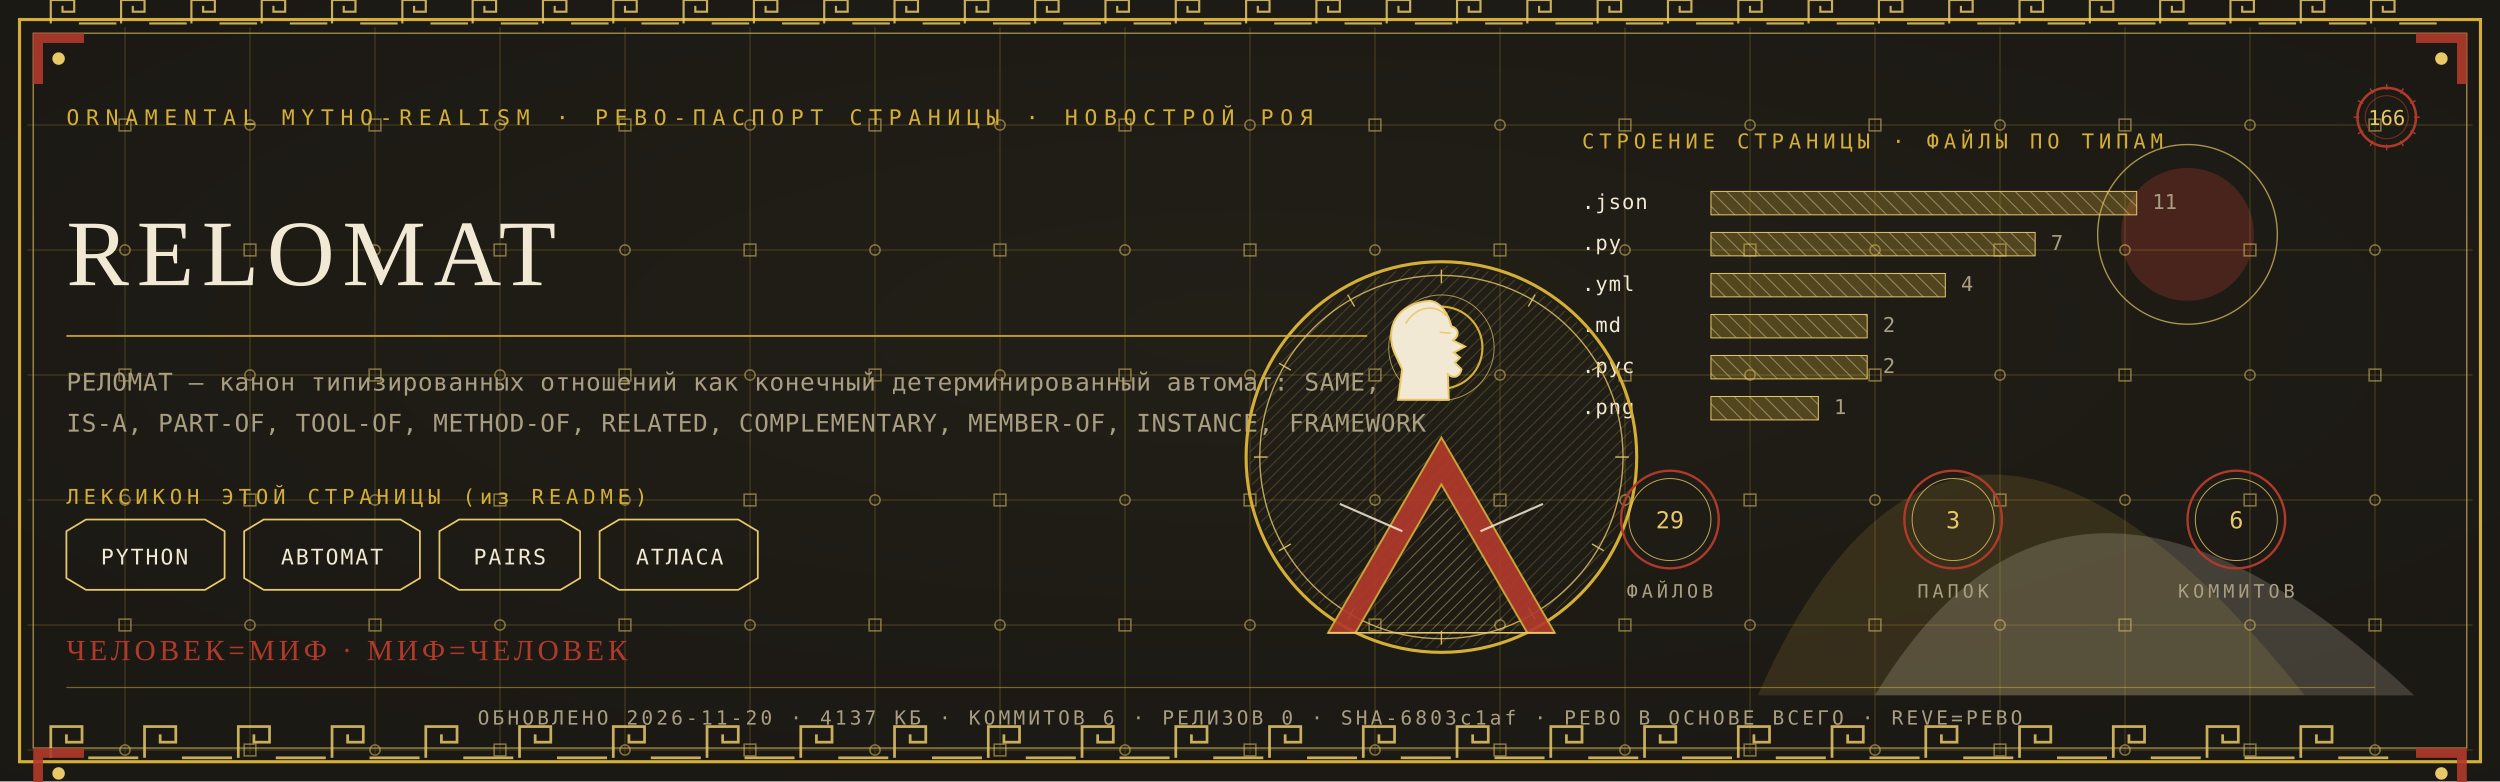
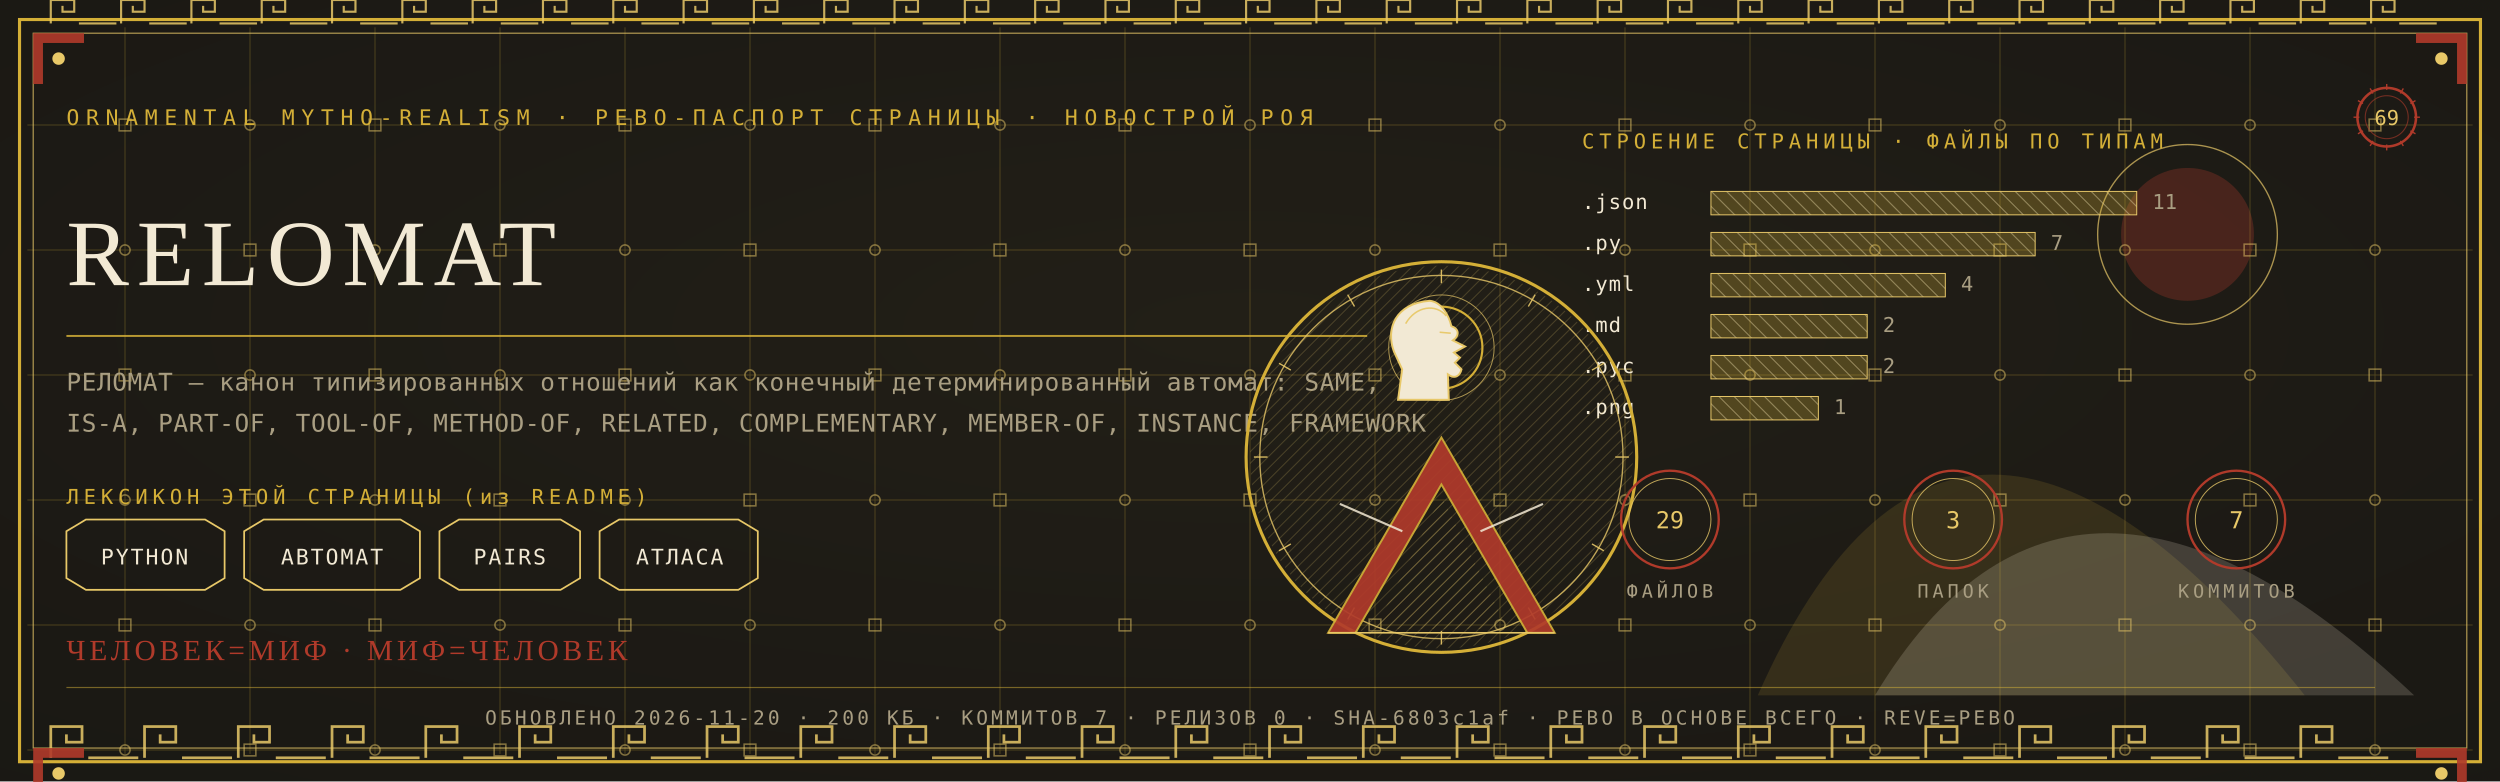
<svg xmlns="http://www.w3.org/2000/svg" viewBox="0 0 1280 400" width="1280" height="400">
  <defs>
-     <radialGradient id="rp166" cx="0.5" cy="0.42" r="1.1">
+     <radialGradient id="rp69" cx="0.5" cy="0.42" r="1.1">
      <stop offset="0" stop-color="#232017" />
      <stop offset="1" stop-color="#171512" />
    </radialGradient>
    <pattern id="hatchm" width="4.2" height="4.2" patternUnits="userSpaceOnUse" patternTransform="rotate(45)">
      <rect width="4.2" height="4.2" fill="none" />
      <line x1="0" y1="0" x2="0" y2="4.2" stroke="#E8C868" stroke-width="0.5" />
    </pattern>
    <pattern id="hatchv" width="5.5" height="5.5" patternUnits="userSpaceOnUse" patternTransform="rotate(-45)">
      <rect width="5.5" height="5.5" fill="none" />
      <line x1="0" y1="0" x2="0" y2="5.5" stroke="#F2E9D4" stroke-width="0.5" />
    </pattern>
  </defs>
  <rect width="1280" height="400" fill="#171512" />
-   <rect width="1280" height="400" fill="url(#rp166)" opacity="0.94" />
+   <rect width="1280" height="400" fill="url(#rp69)" opacity="0.94" />
  <path d="M 900 356 Q 1000 130 1180 356 Z" fill="#D4AF37" opacity="0.14" />
  <path d="M 960 356 Q 1060 190 1236 356 Z" fill="#F2E9D4" opacity="0.18" />
  <circle cx="1120" cy="120" r="34" fill="#B03A2A" opacity="0.30" />
  <circle cx="1120" cy="120" r="46" fill="none" stroke="#E8C868" stroke-width="0.7" opacity="0.7" />
  <g stroke="#D4AF37" stroke-width="0.45" opacity="0.30">
    <line x1="64" y1="14" x2="64" y2="386" />
    <line x1="128" y1="14" x2="128" y2="386" />
    <line x1="192" y1="14" x2="192" y2="386" />
    <line x1="256" y1="14" x2="256" y2="386" />
    <line x1="320" y1="14" x2="320" y2="386" />
    <line x1="384" y1="14" x2="384" y2="386" />
    <line x1="448" y1="14" x2="448" y2="386" />
    <line x1="512" y1="14" x2="512" y2="386" />
    <line x1="576" y1="14" x2="576" y2="386" />
    <line x1="640" y1="14" x2="640" y2="386" />
    <line x1="704" y1="14" x2="704" y2="386" />
    <line x1="768" y1="14" x2="768" y2="386" />
    <line x1="832" y1="14" x2="832" y2="386" />
    <line x1="896" y1="14" x2="896" y2="386" />
    <line x1="960" y1="14" x2="960" y2="386" />
    <line x1="1024" y1="14" x2="1024" y2="386" />
    <line x1="1088" y1="14" x2="1088" y2="386" />
    <line x1="1152" y1="14" x2="1152" y2="386" />
    <line x1="1216" y1="14" x2="1216" y2="386" />
    <line x1="14" y1="64" x2="1266" y2="64" />
    <line x1="14" y1="128" x2="1266" y2="128" />
    <line x1="14" y1="192" x2="1266" y2="192" />
    <line x1="14" y1="256" x2="1266" y2="256" />
    <line x1="14" y1="320" x2="1266" y2="320" />
    <line x1="14" y1="384" x2="1266" y2="384" />
  </g>
  <g fill="none" stroke="#E8C868" stroke-width="0.8" opacity="0.5">
    <rect x="61" y="61" width="6" height="6" />
    <circle cx="64" cy="128" r="2.6" />
    <rect x="61" y="189" width="6" height="6" />
    <circle cx="64" cy="256" r="2.6" />
    <rect x="61" y="317" width="6" height="6" />
    <circle cx="64" cy="384" r="2.6" />
    <circle cx="128" cy="64" r="2.6" />
    <rect x="125" y="125" width="6" height="6" />
    <circle cx="128" cy="192" r="2.6" />
    <rect x="125" y="253" width="6" height="6" />
    <circle cx="128" cy="320" r="2.6" />
    <rect x="125" y="381" width="6" height="6" />
    <rect x="189" y="61" width="6" height="6" />
    <circle cx="192" cy="128" r="2.6" />
    <rect x="189" y="189" width="6" height="6" />
    <circle cx="192" cy="256" r="2.6" />
    <rect x="189" y="317" width="6" height="6" />
    <circle cx="192" cy="384" r="2.6" />
    <circle cx="256" cy="64" r="2.6" />
    <rect x="253" y="125" width="6" height="6" />
    <circle cx="256" cy="192" r="2.6" />
    <rect x="253" y="253" width="6" height="6" />
    <circle cx="256" cy="320" r="2.6" />
    <rect x="253" y="381" width="6" height="6" />
    <rect x="317" y="61" width="6" height="6" />
    <circle cx="320" cy="128" r="2.6" />
    <rect x="317" y="189" width="6" height="6" />
    <circle cx="320" cy="256" r="2.6" />
    <rect x="317" y="317" width="6" height="6" />
    <circle cx="320" cy="384" r="2.6" />
    <circle cx="384" cy="64" r="2.6" />
    <rect x="381" y="125" width="6" height="6" />
    <circle cx="384" cy="192" r="2.6" />
    <rect x="381" y="253" width="6" height="6" />
    <circle cx="384" cy="320" r="2.6" />
    <rect x="381" y="381" width="6" height="6" />
    <rect x="445" y="61" width="6" height="6" />
    <circle cx="448" cy="128" r="2.6" />
    <rect x="445" y="189" width="6" height="6" />
    <circle cx="448" cy="256" r="2.6" />
    <rect x="445" y="317" width="6" height="6" />
    <circle cx="448" cy="384" r="2.6" />
    <circle cx="512" cy="64" r="2.6" />
    <rect x="509" y="125" width="6" height="6" />
    <circle cx="512" cy="192" r="2.6" />
    <rect x="509" y="253" width="6" height="6" />
    <circle cx="512" cy="320" r="2.6" />
    <rect x="509" y="381" width="6" height="6" />
    <rect x="573" y="61" width="6" height="6" />
    <circle cx="576" cy="128" r="2.6" />
    <rect x="573" y="189" width="6" height="6" />
    <circle cx="576" cy="256" r="2.6" />
    <rect x="573" y="317" width="6" height="6" />
    <circle cx="576" cy="384" r="2.6" />
    <circle cx="640" cy="64" r="2.6" />
    <rect x="637" y="125" width="6" height="6" />
    <circle cx="640" cy="192" r="2.6" />
    <rect x="637" y="253" width="6" height="6" />
    <circle cx="640" cy="320" r="2.6" />
    <rect x="637" y="381" width="6" height="6" />
    <rect x="701" y="61" width="6" height="6" />
    <circle cx="704" cy="128" r="2.6" />
    <rect x="701" y="189" width="6" height="6" />
    <circle cx="704" cy="256" r="2.6" />
    <rect x="701" y="317" width="6" height="6" />
    <circle cx="704" cy="384" r="2.6" />
    <circle cx="768" cy="64" r="2.6" />
    <rect x="765" y="125" width="6" height="6" />
    <circle cx="768" cy="192" r="2.6" />
    <rect x="765" y="253" width="6" height="6" />
    <circle cx="768" cy="320" r="2.6" />
    <rect x="765" y="381" width="6" height="6" />
    <rect x="829" y="61" width="6" height="6" />
    <circle cx="832" cy="128" r="2.6" />
    <rect x="829" y="189" width="6" height="6" />
    <circle cx="832" cy="256" r="2.6" />
    <rect x="829" y="317" width="6" height="6" />
    <circle cx="832" cy="384" r="2.6" />
    <circle cx="896" cy="64" r="2.6" />
    <rect x="893" y="125" width="6" height="6" />
    <circle cx="896" cy="192" r="2.6" />
    <rect x="893" y="253" width="6" height="6" />
    <circle cx="896" cy="320" r="2.6" />
    <rect x="893" y="381" width="6" height="6" />
    <rect x="957" y="61" width="6" height="6" />
    <circle cx="960" cy="128" r="2.6" />
    <rect x="957" y="189" width="6" height="6" />
    <circle cx="960" cy="256" r="2.6" />
    <rect x="957" y="317" width="6" height="6" />
    <circle cx="960" cy="384" r="2.6" />
    <circle cx="1024" cy="64" r="2.6" />
    <rect x="1021" y="125" width="6" height="6" />
    <circle cx="1024" cy="192" r="2.6" />
    <rect x="1021" y="253" width="6" height="6" />
    <circle cx="1024" cy="320" r="2.6" />
    <rect x="1021" y="381" width="6" height="6" />
    <rect x="1085" y="61" width="6" height="6" />
    <circle cx="1088" cy="128" r="2.6" />
    <rect x="1085" y="189" width="6" height="6" />
    <circle cx="1088" cy="256" r="2.6" />
    <rect x="1085" y="317" width="6" height="6" />
    <circle cx="1088" cy="384" r="2.6" />
    <circle cx="1152" cy="64" r="2.6" />
    <rect x="1149" y="125" width="6" height="6" />
    <circle cx="1152" cy="192" r="2.6" />
    <rect x="1149" y="253" width="6" height="6" />
    <circle cx="1152" cy="320" r="2.6" />
    <rect x="1149" y="381" width="6" height="6" />
    <rect x="1213" y="61" width="6" height="6" />
    <circle cx="1216" cy="128" r="2.6" />
    <rect x="1213" y="189" width="6" height="6" />
    <circle cx="1216" cy="256" r="2.6" />
    <rect x="1213" y="317" width="6" height="6" />
    <circle cx="1216" cy="384" r="2.6" />
  </g>
  <rect x="10" y="10" width="1260" height="380" fill="none" stroke="#D4AF37" stroke-width="1.6" />
  <rect x="17" y="17" width="1246" height="366" fill="none" stroke="#E8C868" stroke-width="0.6" opacity="0.75" />
  <g fill="none" stroke="#E8C868" stroke-width="1.4" opacity="0.85">
    <path d="M 26 388 L 26 372 L 42 372 L 42 380.0 L 34.0 380.0 L 34.0 376.0" />
    <line x1="45.2" y1="388" x2="70.8" y2="388" />
    <path d="M 74 388 L 74 372 L 90 372 L 90 380.0 L 82.0 380.0 L 82.0 376.0" />
    <line x1="93.2" y1="388" x2="118.8" y2="388" />
    <path d="M 122 388 L 122 372 L 138 372 L 138 380.0 L 130.0 380.0 L 130.0 376.0" />
    <line x1="141.2" y1="388" x2="166.8" y2="388" />
    <path d="M 170 388 L 170 372 L 186 372 L 186 380.0 L 178.0 380.0 L 178.0 376.0" />
    <line x1="189.2" y1="388" x2="214.8" y2="388" />
    <path d="M 218 388 L 218 372 L 234 372 L 234 380.0 L 226.0 380.0 L 226.0 376.0" />
    <line x1="237.2" y1="388" x2="262.8" y2="388" />
    <path d="M 266 388 L 266 372 L 282 372 L 282 380.0 L 274.0 380.0 L 274.0 376.0" />
    <line x1="285.2" y1="388" x2="310.8" y2="388" />
    <path d="M 314 388 L 314 372 L 330 372 L 330 380.0 L 322.0 380.0 L 322.0 376.0" />
    <line x1="333.2" y1="388" x2="358.8" y2="388" />
    <path d="M 362 388 L 362 372 L 378 372 L 378 380.0 L 370.0 380.0 L 370.0 376.0" />
    <line x1="381.2" y1="388" x2="406.8" y2="388" />
    <path d="M 410 388 L 410 372 L 426 372 L 426 380.0 L 418.0 380.0 L 418.0 376.0" />
    <line x1="429.2" y1="388" x2="454.8" y2="388" />
    <path d="M 458 388 L 458 372 L 474 372 L 474 380.0 L 466.0 380.0 L 466.0 376.0" />
    <line x1="477.2" y1="388" x2="502.8" y2="388" />
    <path d="M 506 388 L 506 372 L 522 372 L 522 380.0 L 514.0 380.0 L 514.0 376.0" />
    <line x1="525.2" y1="388" x2="550.8" y2="388" />
    <path d="M 554 388 L 554 372 L 570 372 L 570 380.0 L 562.0 380.0 L 562.0 376.0" />
    <line x1="573.2" y1="388" x2="598.8" y2="388" />
    <path d="M 602 388 L 602 372 L 618 372 L 618 380.0 L 610.0 380.0 L 610.0 376.0" />
    <line x1="621.2" y1="388" x2="646.8" y2="388" />
    <path d="M 650 388 L 650 372 L 666 372 L 666 380.0 L 658.0 380.0 L 658.0 376.0" />
    <line x1="669.2" y1="388" x2="694.8" y2="388" />
    <path d="M 698 388 L 698 372 L 714 372 L 714 380.0 L 706.0 380.0 L 706.0 376.0" />
    <line x1="717.2" y1="388" x2="742.8" y2="388" />
    <path d="M 746 388 L 746 372 L 762 372 L 762 380.0 L 754.0 380.0 L 754.0 376.0" />
    <line x1="765.2" y1="388" x2="790.8" y2="388" />
    <path d="M 794 388 L 794 372 L 810 372 L 810 380.0 L 802.0 380.0 L 802.0 376.0" />
    <line x1="813.2" y1="388" x2="838.8" y2="388" />
    <path d="M 842 388 L 842 372 L 858 372 L 858 380.0 L 850.0 380.0 L 850.0 376.0" />
    <line x1="861.2" y1="388" x2="886.8" y2="388" />
    <path d="M 890 388 L 890 372 L 906 372 L 906 380.0 L 898.0 380.0 L 898.0 376.0" />
    <line x1="909.2" y1="388" x2="934.8" y2="388" />
    <path d="M 938 388 L 938 372 L 954 372 L 954 380.0 L 946.0 380.0 L 946.0 376.0" />
    <line x1="957.2" y1="388" x2="982.8" y2="388" />
    <path d="M 986 388 L 986 372 L 1002 372 L 1002 380.0 L 994.0 380.0 L 994.0 376.0" />
    <line x1="1005.2" y1="388" x2="1030.8" y2="388" />
    <path d="M 1034 388 L 1034 372 L 1050 372 L 1050 380.0 L 1042.0 380.0 L 1042.0 376.0" />
    <line x1="1053.2" y1="388" x2="1078.8" y2="388" />
    <path d="M 1082 388 L 1082 372 L 1098 372 L 1098 380.0 L 1090.0 380.0 L 1090.0 376.0" />
    <line x1="1101.2" y1="388" x2="1126.8" y2="388" />
    <path d="M 1130 388 L 1130 372 L 1146 372 L 1146 380.0 L 1138.0 380.0 L 1138.0 376.0" />
    <line x1="1149.2" y1="388" x2="1174.8" y2="388" />
    <path d="M 1178 388 L 1178 372 L 1194 372 L 1194 380.0 L 1186.0 380.0 L 1186.0 376.0" />
    <line x1="1197.2" y1="388" x2="1222.8" y2="388" />
  </g>
  <g fill="none" stroke="#E8C868" stroke-width="1.1" opacity="0.85">
    <path d="M 26 12 L 26 0 L 38 0 L 38 6.0 L 32.0 6.0 L 32.0 3.0" />
    <line x1="40.4" y1="12" x2="59.6" y2="12" />
    <path d="M 62 12 L 62 0 L 74 0 L 74 6.0 L 68.0 6.0 L 68.0 3.0" />
    <line x1="76.4" y1="12" x2="95.6" y2="12" />
    <path d="M 98 12 L 98 0 L 110 0 L 110 6.0 L 104.0 6.0 L 104.0 3.0" />
    <line x1="112.4" y1="12" x2="131.6" y2="12" />
    <path d="M 134 12 L 134 0 L 146 0 L 146 6.0 L 140.0 6.0 L 140.0 3.0" />
    <line x1="148.4" y1="12" x2="167.6" y2="12" />
    <path d="M 170 12 L 170 0 L 182 0 L 182 6.0 L 176.0 6.0 L 176.0 3.0" />
    <line x1="184.4" y1="12" x2="203.6" y2="12" />
    <path d="M 206 12 L 206 0 L 218 0 L 218 6.0 L 212.0 6.0 L 212.0 3.0" />
    <line x1="220.4" y1="12" x2="239.6" y2="12" />
    <path d="M 242 12 L 242 0 L 254 0 L 254 6.0 L 248.0 6.0 L 248.0 3.0" />
    <line x1="256.4" y1="12" x2="275.6" y2="12" />
    <path d="M 278 12 L 278 0 L 290 0 L 290 6.0 L 284.0 6.0 L 284.0 3.0" />
    <line x1="292.4" y1="12" x2="311.6" y2="12" />
    <path d="M 314 12 L 314 0 L 326 0 L 326 6.0 L 320.0 6.0 L 320.0 3.0" />
    <line x1="328.4" y1="12" x2="347.6" y2="12" />
    <path d="M 350 12 L 350 0 L 362 0 L 362 6.0 L 356.0 6.0 L 356.0 3.0" />
    <line x1="364.4" y1="12" x2="383.6" y2="12" />
    <path d="M 386 12 L 386 0 L 398 0 L 398 6.0 L 392.0 6.0 L 392.0 3.0" />
    <line x1="400.4" y1="12" x2="419.6" y2="12" />
    <path d="M 422 12 L 422 0 L 434 0 L 434 6.0 L 428.0 6.0 L 428.0 3.0" />
    <line x1="436.4" y1="12" x2="455.6" y2="12" />
    <path d="M 458 12 L 458 0 L 470 0 L 470 6.0 L 464.0 6.0 L 464.0 3.0" />
    <line x1="472.4" y1="12" x2="491.6" y2="12" />
    <path d="M 494 12 L 494 0 L 506 0 L 506 6.0 L 500.0 6.0 L 500.0 3.0" />
    <line x1="508.4" y1="12" x2="527.6" y2="12" />
    <path d="M 530 12 L 530 0 L 542 0 L 542 6.0 L 536.0 6.0 L 536.0 3.0" />
    <line x1="544.4" y1="12" x2="563.6" y2="12" />
    <path d="M 566 12 L 566 0 L 578 0 L 578 6.0 L 572.0 6.0 L 572.0 3.0" />
    <line x1="580.4" y1="12" x2="599.6" y2="12" />
    <path d="M 602 12 L 602 0 L 614 0 L 614 6.0 L 608.0 6.0 L 608.0 3.0" />
    <line x1="616.4" y1="12" x2="635.6" y2="12" />
    <path d="M 638 12 L 638 0 L 650 0 L 650 6.0 L 644.0 6.0 L 644.0 3.0" />
    <line x1="652.4" y1="12" x2="671.6" y2="12" />
    <path d="M 674 12 L 674 0 L 686 0 L 686 6.0 L 680.0 6.0 L 680.0 3.0" />
    <line x1="688.4" y1="12" x2="707.6" y2="12" />
    <path d="M 710 12 L 710 0 L 722 0 L 722 6.0 L 716.0 6.0 L 716.0 3.0" />
    <line x1="724.4" y1="12" x2="743.6" y2="12" />
    <path d="M 746 12 L 746 0 L 758 0 L 758 6.0 L 752.0 6.0 L 752.0 3.0" />
    <line x1="760.4" y1="12" x2="779.6" y2="12" />
    <path d="M 782 12 L 782 0 L 794 0 L 794 6.0 L 788.0 6.0 L 788.0 3.0" />
    <line x1="796.4" y1="12" x2="815.6" y2="12" />
    <path d="M 818 12 L 818 0 L 830 0 L 830 6.0 L 824.0 6.0 L 824.0 3.0" />
    <line x1="832.4" y1="12" x2="851.6" y2="12" />
    <path d="M 854 12 L 854 0 L 866 0 L 866 6.0 L 860.0 6.0 L 860.0 3.0" />
    <line x1="868.4" y1="12" x2="887.6" y2="12" />
    <path d="M 890 12 L 890 0 L 902 0 L 902 6.0 L 896.0 6.0 L 896.0 3.0" />
    <line x1="904.4" y1="12" x2="923.6" y2="12" />
    <path d="M 926 12 L 926 0 L 938 0 L 938 6.0 L 932.0 6.0 L 932.0 3.0" />
    <line x1="940.4" y1="12" x2="959.6" y2="12" />
    <path d="M 962 12 L 962 0 L 974 0 L 974 6.0 L 968.0 6.0 L 968.0 3.0" />
    <line x1="976.4" y1="12" x2="995.6" y2="12" />
    <path d="M 998 12 L 998 0 L 1010 0 L 1010 6.0 L 1004.0 6.0 L 1004.0 3.0" />
    <line x1="1012.4" y1="12" x2="1031.6" y2="12" />
    <path d="M 1034 12 L 1034 0 L 1046 0 L 1046 6.0 L 1040.0 6.0 L 1040.0 3.0" />
    <line x1="1048.4" y1="12" x2="1067.6" y2="12" />
    <path d="M 1070 12 L 1070 0 L 1082 0 L 1082 6.0 L 1076.0 6.0 L 1076.0 3.0" />
    <line x1="1084.4" y1="12" x2="1103.6" y2="12" />
    <path d="M 1106 12 L 1106 0 L 1118 0 L 1118 6.0 L 1112.0 6.0 L 1112.0 3.0" />
    <line x1="1120.4" y1="12" x2="1139.6" y2="12" />
    <path d="M 1142 12 L 1142 0 L 1154 0 L 1154 6.0 L 1148.0 6.0 L 1148.0 3.0" />
    <line x1="1156.4" y1="12" x2="1175.6" y2="12" />
    <path d="M 1178 12 L 1178 0 L 1190 0 L 1190 6.0 L 1184.0 6.0 L 1184.0 3.0" />
    <line x1="1192.4" y1="12" x2="1211.6" y2="12" />
    <path d="M 1214 12 L 1214 0 L 1226 0 L 1226 6.0 L 1220.0 6.0 L 1220.0 3.0" />
    <line x1="1228.4" y1="12" x2="1247.6" y2="12" />
  </g>
  <g transform="translate(17,17) scale(1,1)">
    <path d="M 0 0 L 26 0 L 26 5 L 5 5 L 5 26 L 0 26 Z" fill="#B03A2A" opacity="0.9" />
    <circle cx="13" cy="13" r="3.2" fill="#E8C868" />
  </g>
  <g transform="translate(1263,17) scale(-1,1)">
    <path d="M 0 0 L 26 0 L 26 5 L 5 5 L 5 26 L 0 26 Z" fill="#B03A2A" opacity="0.9" />
    <circle cx="13" cy="13" r="3.2" fill="#E8C868" />
  </g>
  <g transform="translate(17,383) scale(1,1)">
    <path d="M 0 0 L 26 0 L 26 5 L 5 5 L 5 26 L 0 26 Z" fill="#B03A2A" opacity="0.9" />
    <circle cx="13" cy="13" r="3.2" fill="#E8C868" />
  </g>
  <g transform="translate(1263,383) scale(-1,1)">
    <path d="M 0 0 L 26 0 L 26 5 L 5 5 L 5 26 L 0 26 Z" fill="#B03A2A" opacity="0.9" />
    <circle cx="13" cy="13" r="3.2" fill="#E8C868" />
  </g>
  <text x="34" y="64" font-family="'Cascadia Mono', ui-monospace, Consolas, monospace" font-size="11" fill="#D4AF37" letter-spacing="3.4">ORNAMENTAL MYTHO-REALISM · РЕВО-ПАСПОРТ СТРАНИЦЫ · НОВОСТРОЙ РОЯ</text>
  <g transform="translate(1222,60)">
    <circle r="15" fill="none" stroke="#B03A2A" stroke-width="1.3" />
    <circle r="11" fill="none" stroke="#B03A2A" stroke-width="0.55" opacity="0.6" />
-     <text y="4" text-anchor="middle" font-family="'Cascadia Mono', ui-monospace, Consolas, monospace" font-size="10.5" fill="#E8C868">166</text>
+     <text y="4" text-anchor="middle" font-family="'Cascadia Mono', ui-monospace, Consolas, monospace" font-size="10.5" fill="#E8C868">69</text>
    <g stroke="#B03A2A" stroke-width="0.7">
      <line x1="0" y1="-17" x2="0" y2="-14" transform="rotate(0)" />
      <line x1="0" y1="-17" x2="0" y2="-14" transform="rotate(30)" />
      <line x1="0" y1="-17" x2="0" y2="-14" transform="rotate(60)" />
      <line x1="0" y1="-17" x2="0" y2="-14" transform="rotate(90)" />
      <line x1="0" y1="-17" x2="0" y2="-14" transform="rotate(120)" />
      <line x1="0" y1="-17" x2="0" y2="-14" transform="rotate(150)" />
      <line x1="0" y1="-17" x2="0" y2="-14" transform="rotate(180)" />
      <line x1="0" y1="-17" x2="0" y2="-14" transform="rotate(210)" />
      <line x1="0" y1="-17" x2="0" y2="-14" transform="rotate(240)" />
      <line x1="0" y1="-17" x2="0" y2="-14" transform="rotate(270)" />
      <line x1="0" y1="-17" x2="0" y2="-14" transform="rotate(300)" />
      <line x1="0" y1="-17" x2="0" y2="-14" transform="rotate(330)" />
    </g>
  </g>
  <text x="34" y="146" font-family="Georgia, 'Times New Roman', serif" font-size="48.0" fill="#F2E9D4" letter-spacing="4">RELOMAT</text>
  <line x1="34" y1="172" x2="700" y2="172" stroke="#D4AF37" stroke-width="1" opacity="0.85" />
  <text x="34" y="200" font-family="'Cascadia Mono', ui-monospace, Consolas, monospace" font-size="12.5" fill="#A99E82" letter-spacing="0.3">РЕЛОМАТ — канон типизированных отношений как конечный детерминированный автомат: SAME,</text>
  <text x="34" y="221" font-family="'Cascadia Mono', ui-monospace, Consolas, monospace" font-size="12.5" fill="#A99E82" letter-spacing="0.3">IS-A, PART-OF, TOOL-OF, METHOD-OF, RELATED, COMPLEMENTARY, MEMBER-OF, INSTANCE, FRAMEWORK</text>
  <text x="34" y="258" font-family="'Cascadia Mono', ui-monospace, Consolas, monospace" font-size="10.5" fill="#D4AF37" letter-spacing="2.5">ЛЕКСИКОН ЭТОЙ СТРАНИЦЫ (из README)</text>
  <path d="M 34 272 L 44 266 L 105 266 L 115 272 L 115 296 L 105 302 L 44 302 L 34 296 Z" fill="none" stroke="#E8C868" stroke-width="0.9" />
  <text x="74" y="289" text-anchor="middle" font-family="'Cascadia Mono', ui-monospace, Consolas, monospace" font-size="11" fill="#F2E9D4" letter-spacing="1">PYTHON</text>
  <path d="M 125 272 L 135 266 L 205 266 L 215 272 L 215 296 L 205 302 L 135 302 L 125 296 Z" fill="none" stroke="#E8C868" stroke-width="0.9" />
  <text x="170" y="289" text-anchor="middle" font-family="'Cascadia Mono', ui-monospace, Consolas, monospace" font-size="11" fill="#F2E9D4" letter-spacing="1">АВТОМАТ</text>
  <path d="M 225 272 L 235 266 L 287 266 L 297 272 L 297 296 L 287 302 L 235 302 L 225 296 Z" fill="none" stroke="#E8C868" stroke-width="0.9" />
  <text x="261" y="289" text-anchor="middle" font-family="'Cascadia Mono', ui-monospace, Consolas, monospace" font-size="11" fill="#F2E9D4" letter-spacing="1">PAIRS</text>
  <path d="M 307 272 L 317 266 L 378 266 L 388 272 L 388 296 L 378 302 L 317 302 L 307 296 Z" fill="none" stroke="#E8C868" stroke-width="0.9" />
  <text x="348" y="289" text-anchor="middle" font-family="'Cascadia Mono', ui-monospace, Consolas, monospace" font-size="11" fill="#F2E9D4" letter-spacing="1">АТЛАСА</text>
  <text x="810" y="76" font-family="'Cascadia Mono', ui-monospace, Consolas, monospace" font-size="10.5" fill="#D4AF37" letter-spacing="2.5">СТРОЕНИЕ СТРАНИЦЫ · ФАЙЛЫ ПО ТИПАМ</text>
  <text x="810" y="107" font-family="'Cascadia Mono', ui-monospace, Consolas, monospace" font-size="10.5" fill="#F2E9D4" letter-spacing="0.5">.json</text>
  <rect x="876" y="98" width="218" height="12" fill="url(#hatchv)" opacity="0.9" />
  <rect x="876" y="98" width="218" height="12" fill="#D4AF37" opacity="0.28" />
  <rect x="876" y="98" width="218" height="12" fill="none" stroke="#E8C868" stroke-width="0.5" />
  <text x="1102" y="107" font-family="'Cascadia Mono', ui-monospace, Consolas, monospace" font-size="10.5" fill="#A99E82">11</text>
  <text x="810" y="128" font-family="'Cascadia Mono', ui-monospace, Consolas, monospace" font-size="10.5" fill="#F2E9D4" letter-spacing="0.5">.py</text>
  <rect x="876" y="119" width="166" height="12" fill="url(#hatchv)" opacity="0.9" />
  <rect x="876" y="119" width="166" height="12" fill="#D4AF37" opacity="0.28" />
  <rect x="876" y="119" width="166" height="12" fill="none" stroke="#E8C868" stroke-width="0.5" />
  <text x="1050" y="128" font-family="'Cascadia Mono', ui-monospace, Consolas, monospace" font-size="10.5" fill="#A99E82">7</text>
  <text x="810" y="149" font-family="'Cascadia Mono', ui-monospace, Consolas, monospace" font-size="10.5" fill="#F2E9D4" letter-spacing="0.5">.yml</text>
  <rect x="876" y="140" width="120" height="12" fill="url(#hatchv)" opacity="0.9" />
  <rect x="876" y="140" width="120" height="12" fill="#D4AF37" opacity="0.28" />
  <rect x="876" y="140" width="120" height="12" fill="none" stroke="#E8C868" stroke-width="0.5" />
  <text x="1004" y="149" font-family="'Cascadia Mono', ui-monospace, Consolas, monospace" font-size="10.5" fill="#A99E82">4</text>
  <text x="810" y="170" font-family="'Cascadia Mono', ui-monospace, Consolas, monospace" font-size="10.5" fill="#F2E9D4" letter-spacing="0.5">.md</text>
  <rect x="876" y="161" width="80" height="12" fill="url(#hatchv)" opacity="0.9" />
  <rect x="876" y="161" width="80" height="12" fill="#D4AF37" opacity="0.28" />
  <rect x="876" y="161" width="80" height="12" fill="none" stroke="#E8C868" stroke-width="0.5" />
  <text x="964" y="170" font-family="'Cascadia Mono', ui-monospace, Consolas, monospace" font-size="10.5" fill="#A99E82">2</text>
  <text x="810" y="191" font-family="'Cascadia Mono', ui-monospace, Consolas, monospace" font-size="10.5" fill="#F2E9D4" letter-spacing="0.5">.pyc</text>
  <rect x="876" y="182" width="80" height="12" fill="url(#hatchv)" opacity="0.9" />
  <rect x="876" y="182" width="80" height="12" fill="#D4AF37" opacity="0.28" />
  <rect x="876" y="182" width="80" height="12" fill="none" stroke="#E8C868" stroke-width="0.5" />
  <text x="964" y="191" font-family="'Cascadia Mono', ui-monospace, Consolas, monospace" font-size="10.5" fill="#A99E82">2</text>
  <text x="810" y="212" font-family="'Cascadia Mono', ui-monospace, Consolas, monospace" font-size="10.5" fill="#F2E9D4" letter-spacing="0.5">.png</text>
  <rect x="876" y="203" width="55" height="12" fill="url(#hatchv)" opacity="0.9" />
  <rect x="876" y="203" width="55" height="12" fill="#D4AF37" opacity="0.28" />
  <rect x="876" y="203" width="55" height="12" fill="none" stroke="#E8C868" stroke-width="0.5" />
  <text x="939" y="212" font-family="'Cascadia Mono', ui-monospace, Consolas, monospace" font-size="10.5" fill="#A99E82">1</text>
  <g transform="translate(738,234)">
    <circle r="100" fill="none" stroke="#D4AF37" stroke-width="1.6" />
    <circle r="93" fill="none" stroke="#E8C868" stroke-width="0.7" opacity="0.8" />
    <circle r="98" fill="url(#hatchm)" opacity="0.4" />
    <g stroke="#E8C868" stroke-width="0.7" opacity="0.9">
      <line x1="0" y1="-96" x2="0" y2="-89" transform="rotate(0)" />
      <line x1="0" y1="-96" x2="0" y2="-89" transform="rotate(30)" />
      <line x1="0" y1="-96" x2="0" y2="-89" transform="rotate(60)" />
      <line x1="0" y1="-96" x2="0" y2="-89" transform="rotate(90)" />
      <line x1="0" y1="-96" x2="0" y2="-89" transform="rotate(120)" />
      <line x1="0" y1="-96" x2="0" y2="-89" transform="rotate(150)" />
      <line x1="0" y1="-96" x2="0" y2="-89" transform="rotate(180)" />
      <line x1="0" y1="-96" x2="0" y2="-89" transform="rotate(210)" />
      <line x1="0" y1="-96" x2="0" y2="-89" transform="rotate(240)" />
      <line x1="0" y1="-96" x2="0" y2="-89" transform="rotate(270)" />
      <line x1="0" y1="-96" x2="0" y2="-89" transform="rotate(300)" />
      <line x1="0" y1="-96" x2="0" y2="-89" transform="rotate(330)" />
    </g>
    <circle cy="-56" r="21" fill="none" stroke="#D4AF37" stroke-width="1.1" />
    <circle cy="-56" r="27" fill="none" stroke="#E8C868" stroke-width="0.5" opacity="0.7" />
    <path d="M -6.0 -80.0 C -23.5 -78.7 -28.7 -65.7 -24.3 -54.0 L -20.1 -44.9 L -22.2 -29.3 L 3.8 -29.3 L 3.3 -42.3 C 6.9 -39.7 9.5 -41.5 10.3 -44.9 L 6.9 -48.3 L 9.5 -50.9 L 6.4 -53.5 L 12.1 -56.6 L 5.9 -59.7 C 9.5 -62.3 9.0 -65.7 5.1 -67.0 C 3.8 -72.7 -0.1 -79.5 -6.0 -80.0 Z" fill="#F2E9D4" stroke="#E8C868" stroke-width="1.0" />
    <g fill="none" stroke="#E8C868" stroke-width="0.8" opacity="0.95">
      <path d="M -18.3 -68.3 C -13.1 -77.4 -2.7 -78.7 2.5 -72.2" />
      <path d="M -0.9 -63.9 L 4.8 -63.4" />
    </g>
    <path d="M -58.0 90.0 L 0 -10.0 L 58.0 90.0 L 44.0 90.0 L 0 14.0 L -44.0 90.0 Z" fill="#B03A2A" opacity="0.92" stroke="#D4AF37" stroke-width="1.0" />
    <path d="M -34.0 88.0 L 0 20.0 L 34.0 88.0" fill="url(#hatchm)" opacity="0.5" stroke="none" />
    <path d="M -58.0 90.0 L 58.0 90.0" fill="none" stroke="#E8C868" stroke-width="0.8" />
    <path d="M -52.0 24.0 L -20.0 38.0" fill="none" stroke="#F2E9D4" stroke-width="1.1" opacity="0.85" />
    <path d="M 52.0 24.0 L 20.0 38.0" fill="none" stroke="#F2E9D4" stroke-width="1.1" opacity="0.85" />
  </g>
  <g transform="translate(855,266)">
    <circle r="25" fill="none" stroke="#B03A2A" stroke-width="1.2" />
    <circle r="21" fill="none" stroke="#E8C868" stroke-width="0.5" opacity="0.8" />
    <text y="4.5" text-anchor="middle" font-family="'Cascadia Mono', ui-monospace, Consolas, monospace" font-size="12" fill="#E8C868">29</text>
    <text y="40" text-anchor="middle" font-family="'Cascadia Mono', ui-monospace, Consolas, monospace" font-size="9.5" fill="#A99E82" letter-spacing="2">ФАЙЛОВ</text>
  </g>
  <g transform="translate(1000,266)">
    <circle r="25" fill="none" stroke="#B03A2A" stroke-width="1.2" />
    <circle r="21" fill="none" stroke="#E8C868" stroke-width="0.5" opacity="0.8" />
    <text y="4.5" text-anchor="middle" font-family="'Cascadia Mono', ui-monospace, Consolas, monospace" font-size="12" fill="#E8C868">3</text>
    <text y="40" text-anchor="middle" font-family="'Cascadia Mono', ui-monospace, Consolas, monospace" font-size="9.5" fill="#A99E82" letter-spacing="2">ПАПОК</text>
  </g>
  <g transform="translate(1145,266)">
    <circle r="25" fill="none" stroke="#B03A2A" stroke-width="1.2" />
    <circle r="21" fill="none" stroke="#E8C868" stroke-width="0.5" opacity="0.8" />
-     <text y="4.5" text-anchor="middle" font-family="'Cascadia Mono', ui-monospace, Consolas, monospace" font-size="12" fill="#E8C868">6</text>
+     <text y="4.5" text-anchor="middle" font-family="'Cascadia Mono', ui-monospace, Consolas, monospace" font-size="12" fill="#E8C868">7</text>
    <text y="40" text-anchor="middle" font-family="'Cascadia Mono', ui-monospace, Consolas, monospace" font-size="9.5" fill="#A99E82" letter-spacing="2">КОММИТОВ</text>
  </g>
  <text x="34" y="338" font-family="Georgia, 'Times New Roman', serif" font-size="15" fill="#B03A2A" letter-spacing="2">ЧЕЛОВЕК=МИФ · МИФ=ЧЕЛОВЕК</text>
  <line x1="34" y1="352" x2="1216" y2="352" stroke="#D4AF37" stroke-width="0.6" opacity="0.5" />
-   <text x="640" y="371" text-anchor="middle" font-family="'Cascadia Mono', ui-monospace, Consolas, monospace" font-size="10" fill="#A99E82" letter-spacing="1.6">ОБНОВЛЕНО 2026-11-20 · 4137 КБ · КОММИТОВ 6 · РЕЛИЗОВ 0 · SHA-6803c1af · РЕВО В ОСНОВЕ ВСЕГО · REVE=РЕВО</text>
+   <text x="640" y="371" text-anchor="middle" font-family="'Cascadia Mono', ui-monospace, Consolas, monospace" font-size="10" fill="#A99E82" letter-spacing="1.6">ОБНОВЛЕНО 2026-11-20 · 200 КБ · КОММИТОВ 7 · РЕЛИЗОВ 0 · SHA-6803c1af · РЕВО В ОСНОВЕ ВСЕГО · REVE=РЕВО</text>
</svg>
